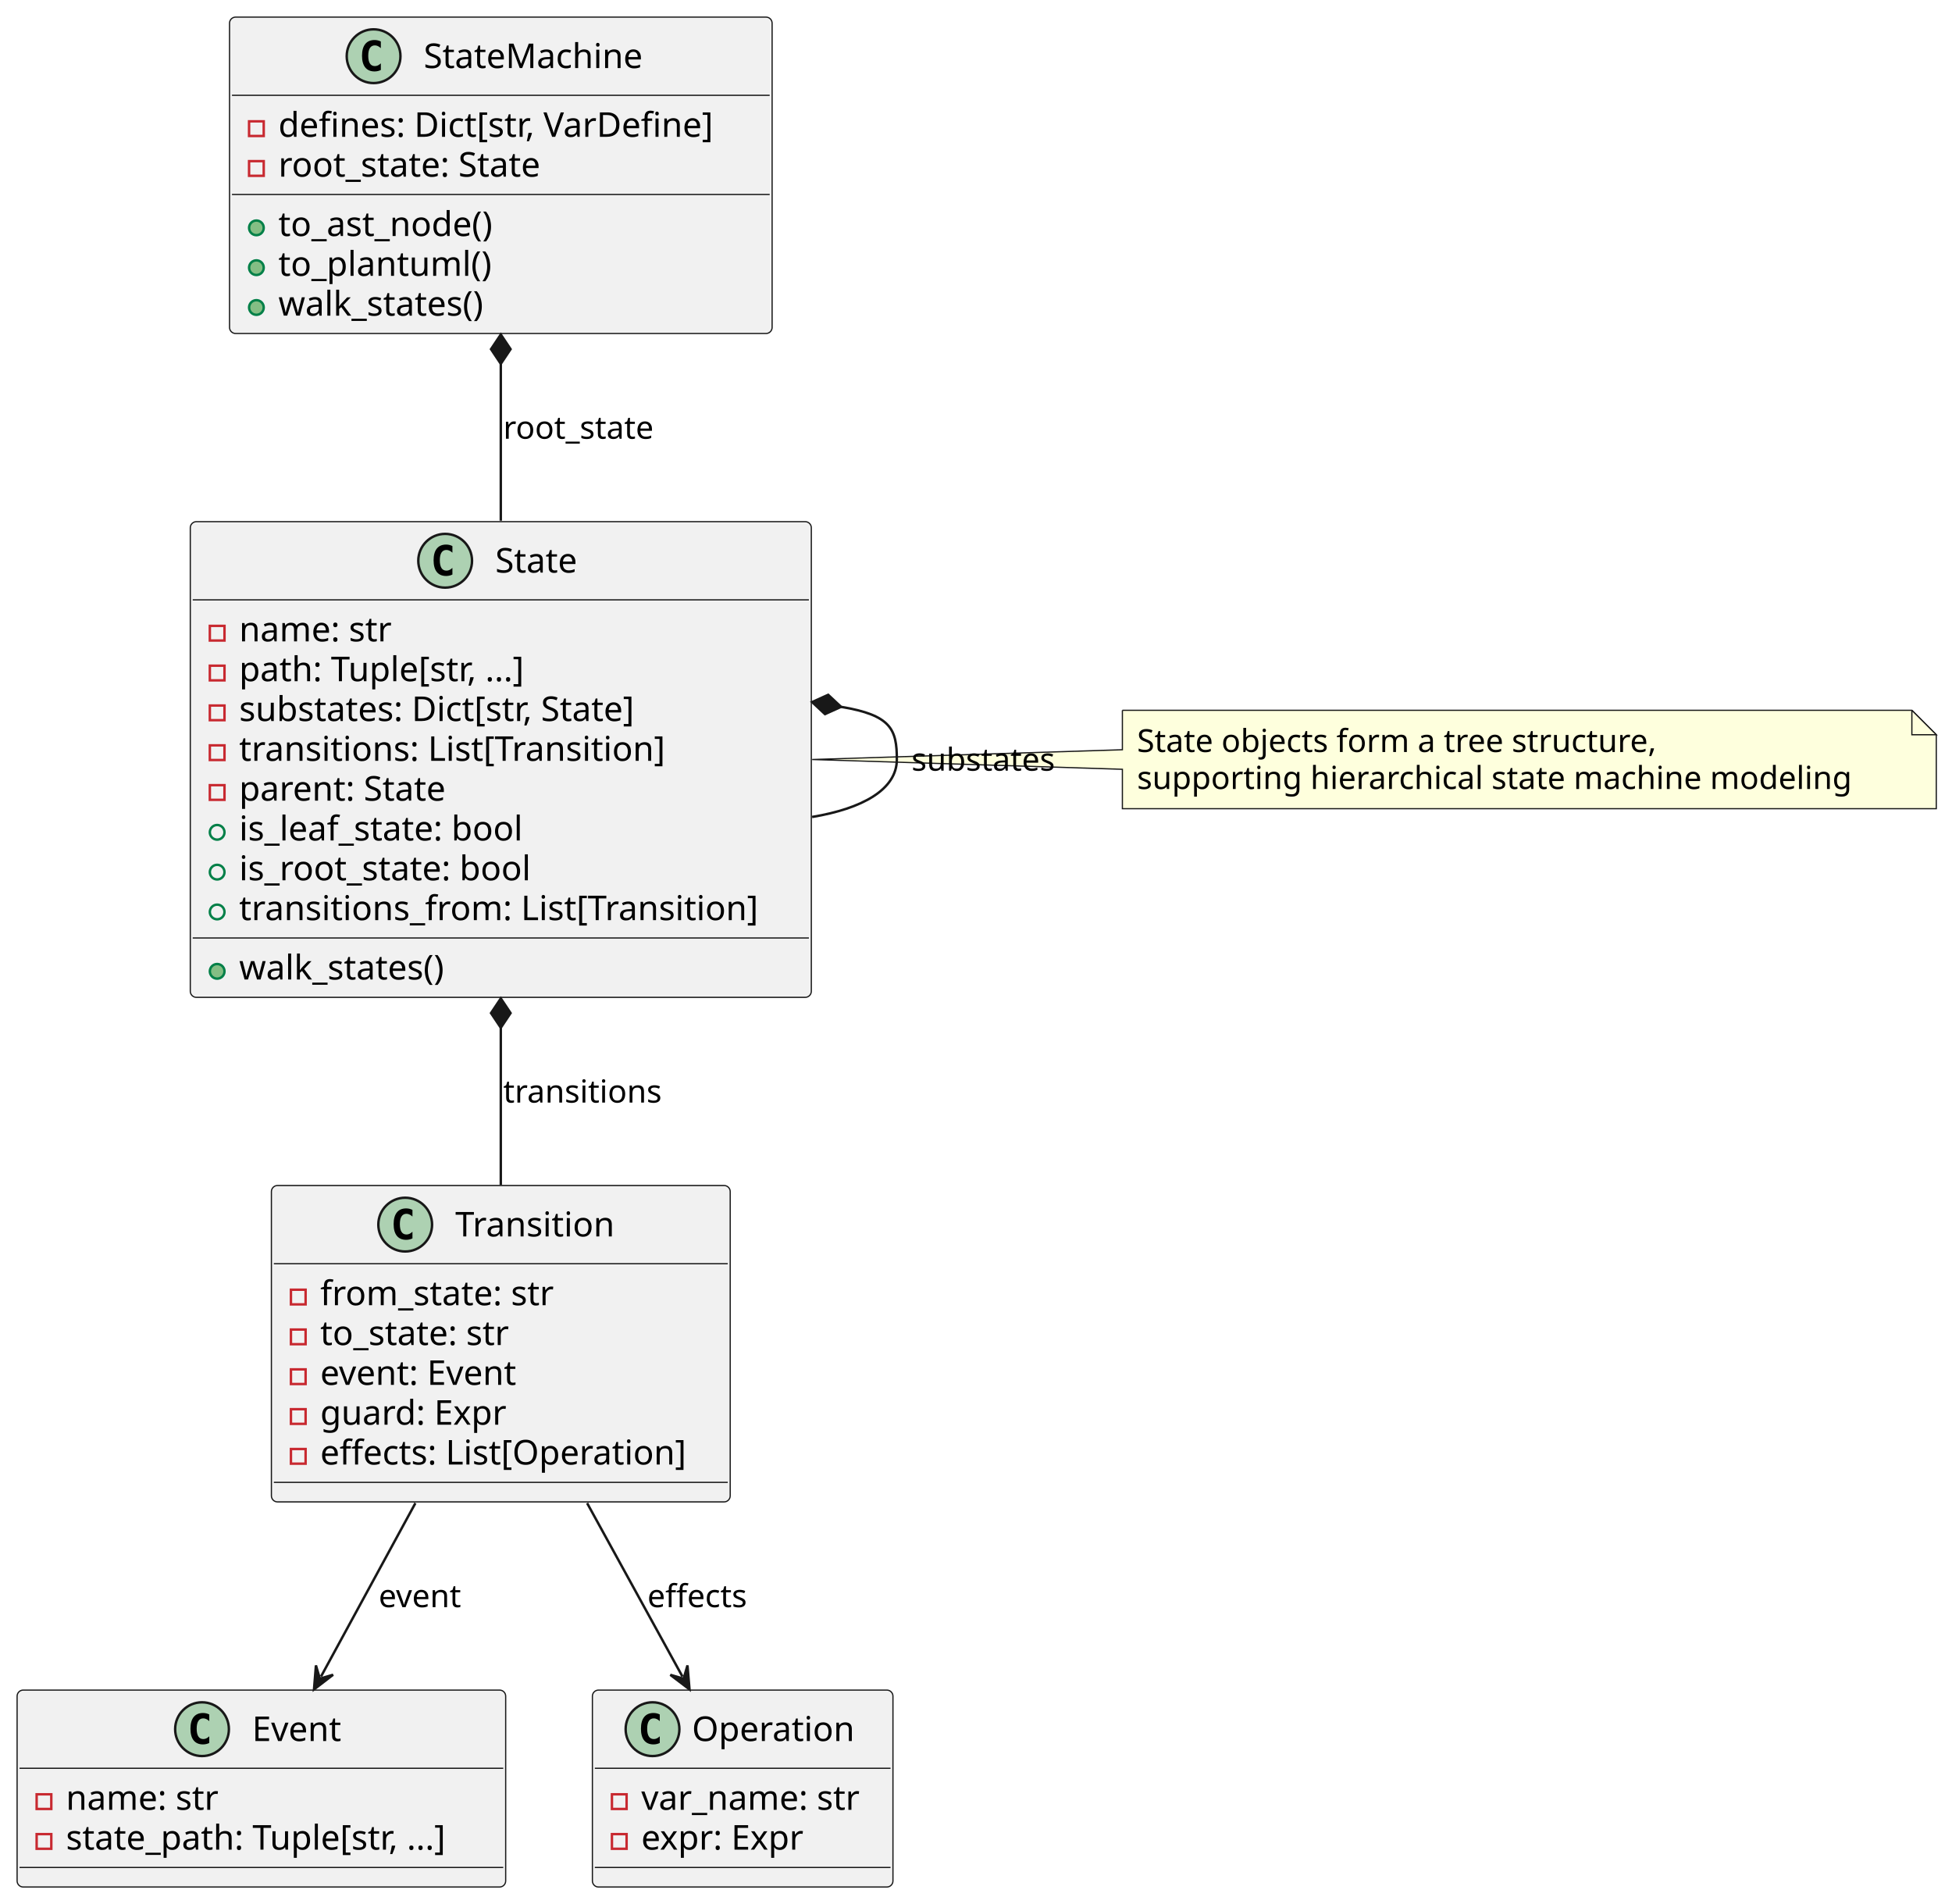
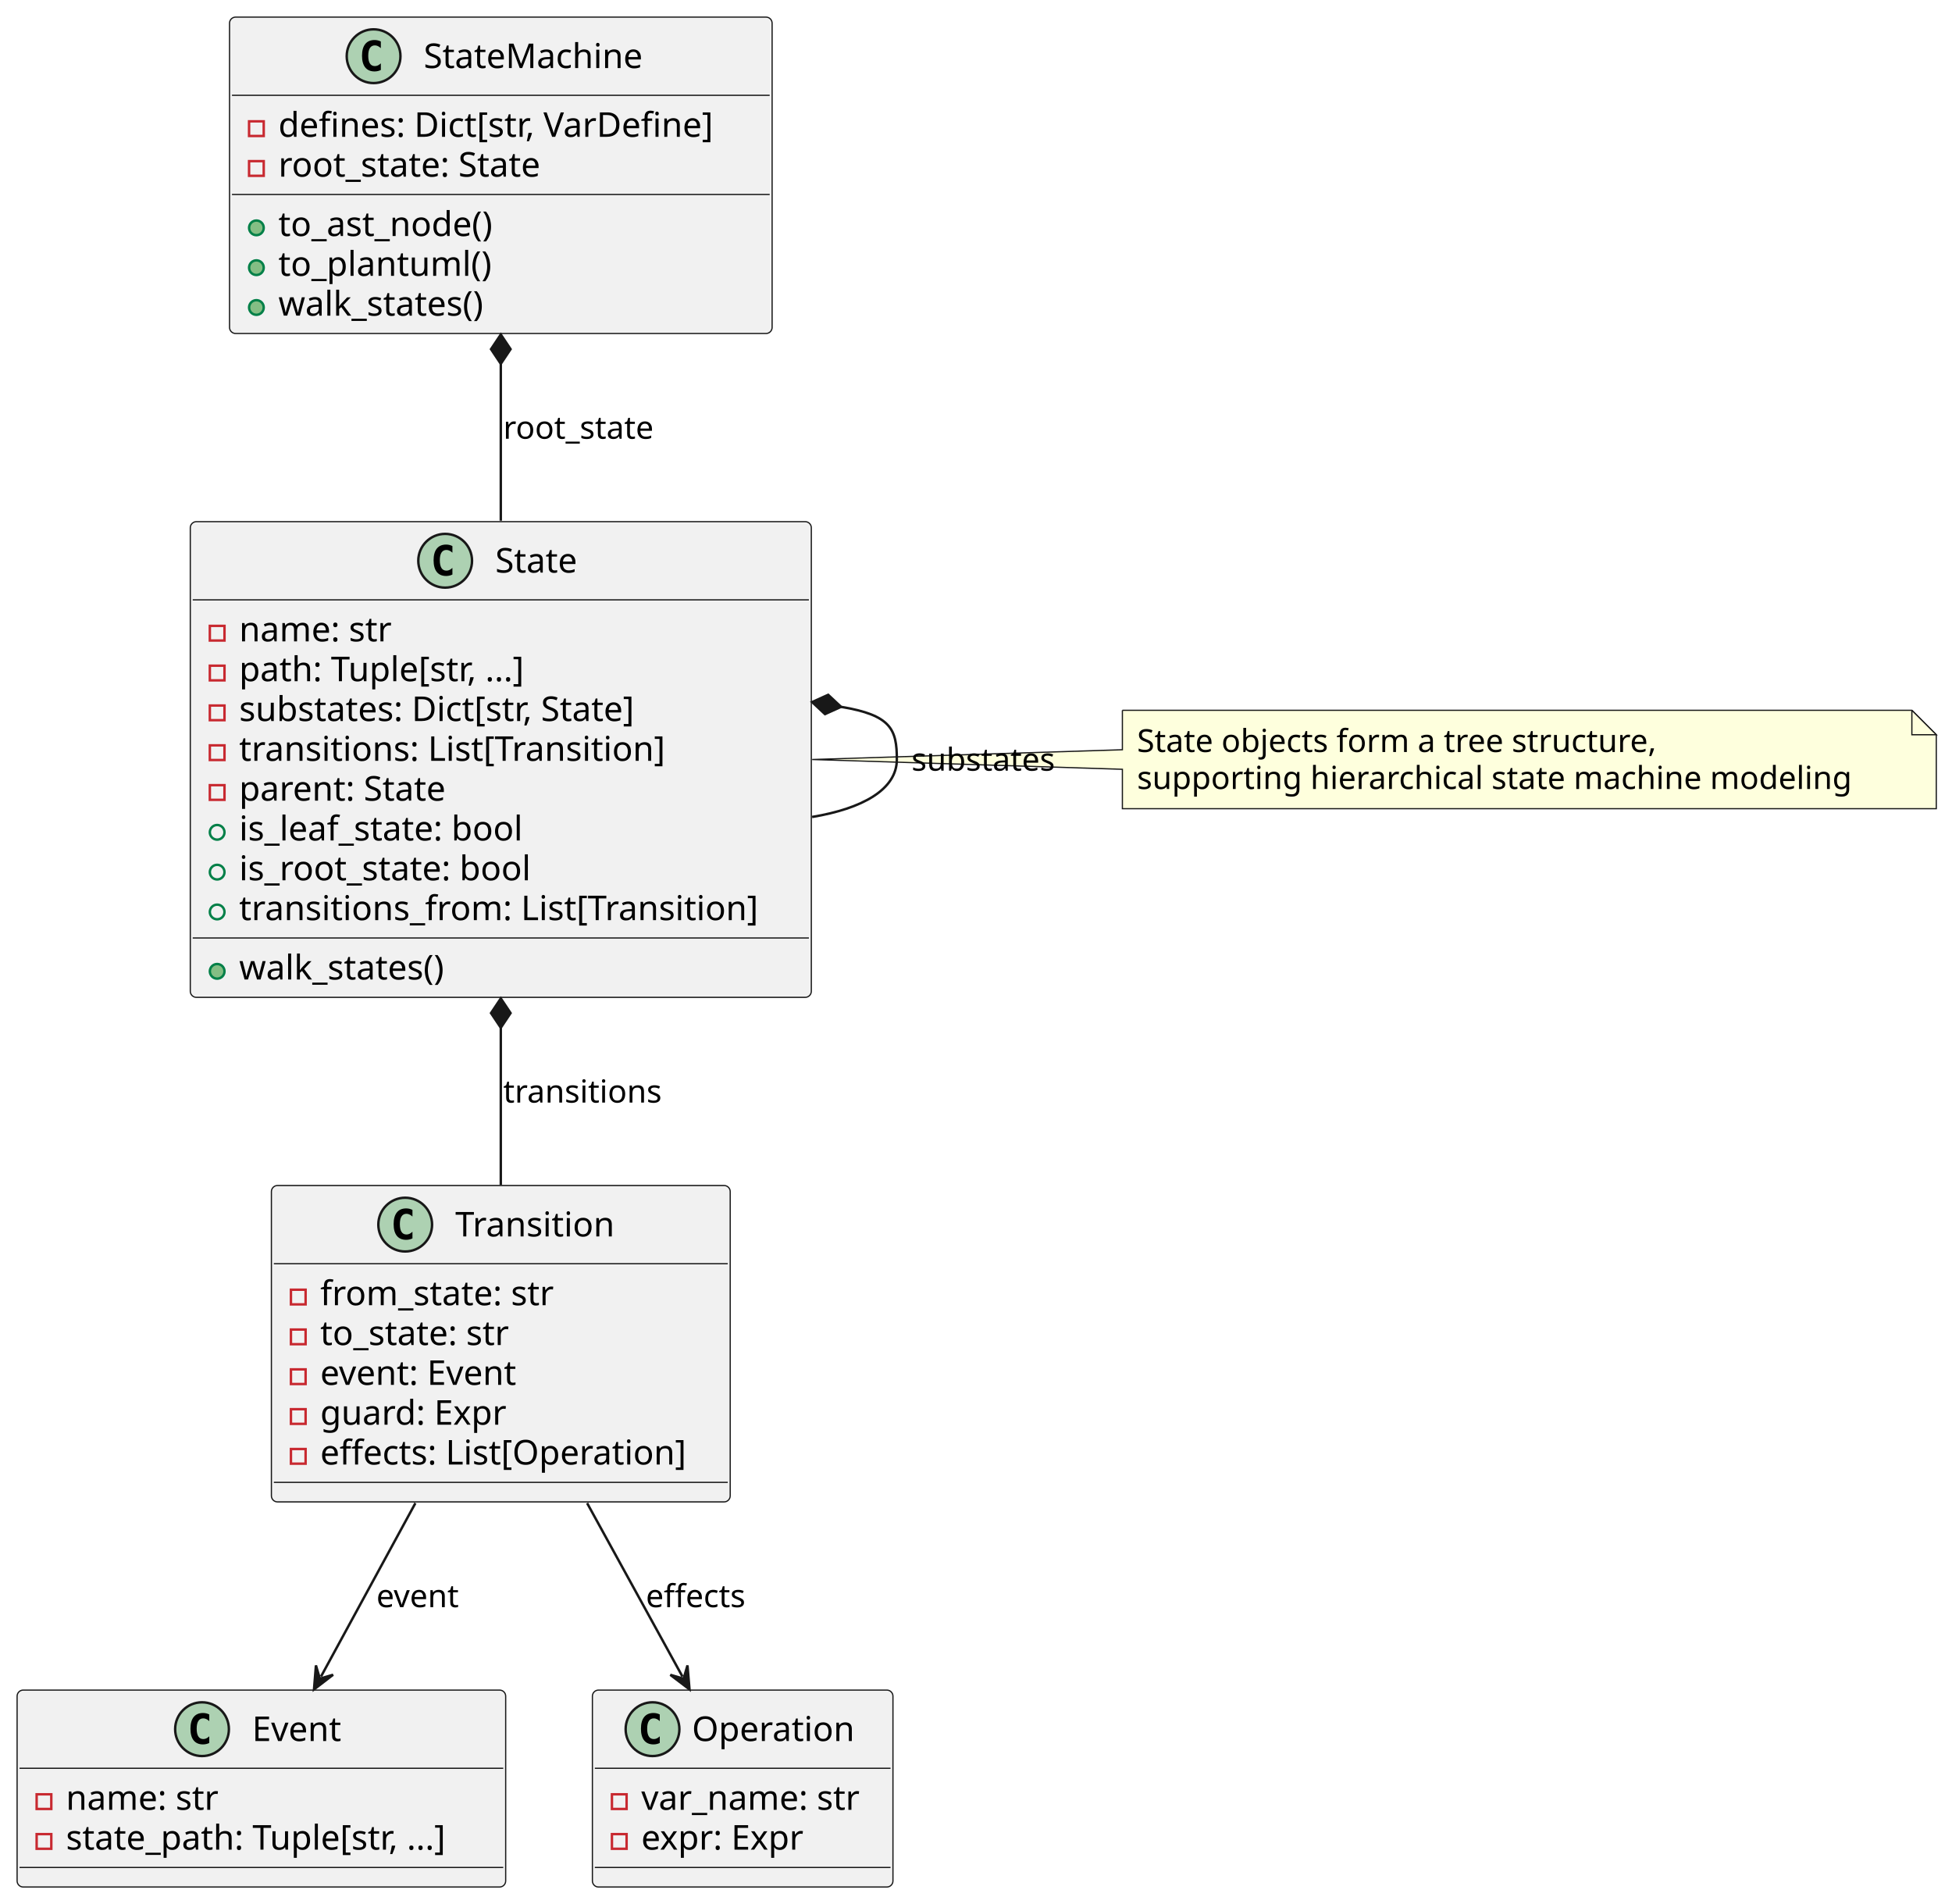
<svg xmlns="http://www.w3.org/2000/svg" contentStyleType="text/css" data-diagram-type="CLASS" height="779px" preserveAspectRatio="none" style="width:799px;height:779px;background:#FFFFFF;" version="1.1" viewBox="0 0 799 779" width="799px" zoomAndPan="magnify">
  <defs />
  <g>
    <g class="entity" data-entity="StateMachine" data-source-line="1" data-uid="ent0002" id="entity_StateMachine">
      <rect fill="#F1F1F1" height="129.484" rx="2.5" ry="2.5" style="stroke:#181818;stroke-width:0.5;" width="222.096" x="93.95" y="7" />
      <ellipse cx="152.917" cy="23" fill="#ADD1B2" rx="11" ry="11" style="stroke:#181818;stroke-width:1;" />
      <path d="M155.886,28.641 Q155.307,28.938 154.667,29.078 Q154.026,29.234 153.323,29.234 Q150.823,29.234 149.495,27.594 Q148.182,25.938 148.182,22.812 Q148.182,19.688 149.495,18.031 Q150.823,16.375 153.323,16.375 Q154.026,16.375 154.667,16.531 Q155.323,16.688 155.886,16.984 L155.886,19.703 Q155.261,19.125 154.667,18.859 Q154.073,18.578 153.448,18.578 Q152.104,18.578 151.417,19.656 Q150.729,20.719 150.729,22.812 Q150.729,24.906 151.417,25.984 Q152.104,27.047 153.448,27.047 Q154.073,27.047 154.667,26.781 Q155.261,26.5 155.886,25.922 L155.886,28.641 Z " fill="#000000" />
      <text fill="#000000" font-family="sans-serif" font-size="14" lengthAdjust="spacing" textLength="95.662" x="173.417" y="27.847">StateMachine</text>
      <line style="stroke:#181818;stroke-width:0.5;" x1="94.95" x2="315.046" y1="39" y2="39" />
-       <g data-visibility-modifier="PRIVATE_FIELD">
-         <rect fill="none" height="6" style="stroke:#C82930;stroke-width:1;" width="6" x="101.95" y="49.648" />
-       </g>
+       <rect fill="none" height="6" style="stroke:#C82930;stroke-width:1;" width="6" x="101.95" y="49.648" />
      <text fill="#000000" font-family="sans-serif" font-size="14" lengthAdjust="spacing" textLength="196.096" x="113.95" y="55.995">defines: Dict[str, VarDefine]</text>
-       <g data-visibility-modifier="PRIVATE_FIELD">
-         <rect fill="none" height="6" style="stroke:#C82930;stroke-width:1;" width="6" x="101.95" y="65.945" />
-       </g>
+       <rect fill="none" height="6" style="stroke:#C82930;stroke-width:1;" width="6" x="101.95" y="65.945" />
      <text fill="#000000" font-family="sans-serif" font-size="14" lengthAdjust="spacing" textLength="117.065" x="113.95" y="72.292">root_state: State</text>
      <line style="stroke:#181818;stroke-width:0.5;" x1="94.95" x2="315.046" y1="79.594" y2="79.594" />
-       <g data-visibility-modifier="PUBLIC_METHOD">
-         <ellipse cx="104.95" cy="93.242" fill="#84BE84" rx="3" ry="3" style="stroke:#038048;stroke-width:1;" />
-       </g>
+       <ellipse cx="104.95" cy="93.242" fill="#84BE84" rx="3" ry="3" style="stroke:#038048;stroke-width:1;" />
      <text fill="#000000" font-family="sans-serif" font-size="14" lengthAdjust="spacing" textLength="95.279" x="113.95" y="96.589">to_ast_node()</text>
-       <g data-visibility-modifier="PUBLIC_METHOD">
-         <ellipse cx="104.95" cy="109.539" fill="#84BE84" rx="3" ry="3" style="stroke:#038048;stroke-width:1;" />
-       </g>
+       <ellipse cx="104.95" cy="109.539" fill="#84BE84" rx="3" ry="3" style="stroke:#038048;stroke-width:1;" />
      <text fill="#000000" font-family="sans-serif" font-size="14" lengthAdjust="spacing" textLength="94.097" x="113.95" y="112.886">to_plantuml()</text>
-       <g data-visibility-modifier="PUBLIC_METHOD">
-         <ellipse cx="104.95" cy="125.836" fill="#84BE84" rx="3" ry="3" style="stroke:#038048;stroke-width:1;" />
-       </g>
+       <ellipse cx="104.95" cy="125.836" fill="#84BE84" rx="3" ry="3" style="stroke:#038048;stroke-width:1;" />
      <text fill="#000000" font-family="sans-serif" font-size="14" lengthAdjust="spacing" textLength="92.709" x="113.95" y="129.183">walk_states()</text>
    </g>
    <g class="entity" data-entity="State" data-source-line="9" data-uid="ent0003" id="entity_State">
      <rect fill="#F1F1F1" height="194.672" rx="2.5" ry="2.5" style="stroke:#181818;stroke-width:0.5;" width="254.204" x="77.89" y="213.48" />
      <ellipse cx="182.213" cy="229.48" fill="#ADD1B2" rx="11" ry="11" style="stroke:#181818;stroke-width:1;" />
      <path d="M185.182,235.121 Q184.604,235.417 183.963,235.558 Q183.323,235.714 182.619,235.714 Q180.119,235.714 178.791,234.074 Q177.479,232.417 177.479,229.292 Q177.479,226.167 178.791,224.511 Q180.119,222.855 182.619,222.855 Q183.323,222.855 183.963,223.011 Q184.619,223.167 185.182,223.464 L185.182,226.183 Q184.557,225.605 183.963,225.339 Q183.369,225.058 182.744,225.058 Q181.401,225.058 180.713,226.136 Q180.026,227.199 180.026,229.292 Q180.026,231.386 180.713,232.464 Q181.401,233.527 182.744,233.527 Q183.369,233.527 183.963,233.261 Q184.557,232.98 185.182,232.402 L185.182,235.121 Z " fill="#000000" />
      <text fill="#000000" font-family="sans-serif" font-size="14" lengthAdjust="spacing" textLength="37.058" x="202.713" y="234.327">State</text>
      <line style="stroke:#181818;stroke-width:0.5;" x1="78.89" x2="331.094" y1="245.48" y2="245.48" />
-       <g data-visibility-modifier="PRIVATE_FIELD">
-         <rect fill="none" height="6" style="stroke:#C82930;stroke-width:1;" width="6" x="85.89" y="256.128" />
-       </g>
+       <rect fill="none" height="6" style="stroke:#C82930;stroke-width:1;" width="6" x="85.89" y="256.128" />
      <text fill="#000000" font-family="sans-serif" font-size="14" lengthAdjust="spacing" textLength="67.409" x="97.89" y="262.475">name: str</text>
-       <g data-visibility-modifier="PRIVATE_FIELD">
-         <rect fill="none" height="6" style="stroke:#C82930;stroke-width:1;" width="6" x="85.89" y="272.425" />
-       </g>
+       <rect fill="none" height="6" style="stroke:#C82930;stroke-width:1;" width="6" x="85.89" y="272.425" />
      <text fill="#000000" font-family="sans-serif" font-size="14" lengthAdjust="spacing" textLength="131.523" x="97.89" y="278.772">path: Tuple[str, ...]</text>
-       <g data-visibility-modifier="PRIVATE_FIELD">
-         <rect fill="none" height="6" style="stroke:#C82930;stroke-width:1;" width="6" x="85.89" y="288.722" />
-       </g>
+       <rect fill="none" height="6" style="stroke:#C82930;stroke-width:1;" width="6" x="85.89" y="288.722" />
      <text fill="#000000" font-family="sans-serif" font-size="14" lengthAdjust="spacing" textLength="180.257" x="97.89" y="295.069">substates: Dict[str, State]</text>
-       <g data-visibility-modifier="PRIVATE_FIELD">
-         <rect fill="none" height="6" style="stroke:#C82930;stroke-width:1;" width="6" x="85.89" y="305.019" />
-       </g>
+       <rect fill="none" height="6" style="stroke:#C82930;stroke-width:1;" width="6" x="85.89" y="305.019" />
      <text fill="#000000" font-family="sans-serif" font-size="14" lengthAdjust="spacing" textLength="188.316" x="97.89" y="311.366">transitions: List[Transition]</text>
-       <g data-visibility-modifier="PRIVATE_FIELD">
-         <rect fill="none" height="6" style="stroke:#C82930;stroke-width:1;" width="6" x="85.89" y="321.316" />
-       </g>
+       <rect fill="none" height="6" style="stroke:#C82930;stroke-width:1;" width="6" x="85.89" y="321.316" />
      <text fill="#000000" font-family="sans-serif" font-size="14" lengthAdjust="spacing" textLength="92.422" x="97.89" y="327.663">parent: State</text>
-       <g data-visibility-modifier="PUBLIC_FIELD">
-         <ellipse cx="88.89" cy="340.613" fill="none" rx="3" ry="3" style="stroke:#038048;stroke-width:1;" />
-       </g>
+       <ellipse cx="88.89" cy="340.613" fill="none" rx="3" ry="3" style="stroke:#038048;stroke-width:1;" />
      <text fill="#000000" font-family="sans-serif" font-size="14" lengthAdjust="spacing" textLength="125.733" x="97.89" y="343.959">is_leaf_state: bool</text>
-       <g data-visibility-modifier="PUBLIC_FIELD">
-         <ellipse cx="88.89" cy="356.91" fill="none" rx="3" ry="3" style="stroke:#038048;stroke-width:1;" />
-       </g>
+       <ellipse cx="88.89" cy="356.91" fill="none" rx="3" ry="3" style="stroke:#038048;stroke-width:1;" />
      <text fill="#000000" font-family="sans-serif" font-size="14" lengthAdjust="spacing" textLength="128.099" x="97.89" y="360.256">is_root_state: bool</text>
-       <g data-visibility-modifier="PUBLIC_FIELD">
-         <ellipse cx="88.89" cy="373.207" fill="none" rx="3" ry="3" style="stroke:#038048;stroke-width:1;" />
-       </g>
+       <ellipse cx="88.89" cy="373.207" fill="none" rx="3" ry="3" style="stroke:#038048;stroke-width:1;" />
      <text fill="#000000" font-family="sans-serif" font-size="14" lengthAdjust="spacing" textLength="228.204" x="97.89" y="376.553">transitions_from: List[Transition]</text>
      <line style="stroke:#181818;stroke-width:0.5;" x1="78.89" x2="331.094" y1="383.855" y2="383.855" />
-       <g data-visibility-modifier="PUBLIC_METHOD">
-         <ellipse cx="88.89" cy="397.503" fill="#84BE84" rx="3" ry="3" style="stroke:#038048;stroke-width:1;" />
-       </g>
+       <ellipse cx="88.89" cy="397.503" fill="#84BE84" rx="3" ry="3" style="stroke:#038048;stroke-width:1;" />
      <text fill="#000000" font-family="sans-serif" font-size="14" lengthAdjust="spacing" textLength="92.709" x="97.89" y="400.85">walk_states()</text>
    </g>
    <g class="entity" data-entity="Transition" data-source-line="21" data-uid="ent0004" id="entity_Transition">
      <rect fill="#F1F1F1" height="129.484" rx="2.5" ry="2.5" style="stroke:#181818;stroke-width:0.5;" width="187.8" x="111.09" y="485.15" />
      <ellipse cx="165.859" cy="501.15" fill="#ADD1B2" rx="11" ry="11" style="stroke:#181818;stroke-width:1;" />
      <path d="M168.828,506.791 Q168.25,507.087 167.609,507.228 Q166.969,507.384 166.266,507.384 Q163.766,507.384 162.438,505.744 Q161.125,504.087 161.125,500.962 Q161.125,497.837 162.438,496.181 Q163.766,494.525 166.266,494.525 Q166.969,494.525 167.609,494.681 Q168.266,494.837 168.828,495.134 L168.828,497.853 Q168.203,497.275 167.609,497.009 Q167.016,496.728 166.391,496.728 Q165.047,496.728 164.359,497.806 Q163.672,498.869 163.672,500.962 Q163.672,503.056 164.359,504.134 Q165.047,505.197 166.391,505.197 Q167.016,505.197 167.609,504.931 Q168.203,504.65 168.828,504.072 L168.828,506.791 Z " fill="#000000" />
      <text fill="#000000" font-family="sans-serif" font-size="14" lengthAdjust="spacing" textLength="69.761" x="186.359" y="505.997">Transition</text>
      <line style="stroke:#181818;stroke-width:0.5;" x1="112.09" x2="297.89" y1="517.15" y2="517.15" />
-       <g data-visibility-modifier="PRIVATE_FIELD">
-         <rect fill="none" height="6" style="stroke:#C82930;stroke-width:1;" width="6" x="119.09" y="527.798" />
-       </g>
+       <rect fill="none" height="6" style="stroke:#C82930;stroke-width:1;" width="6" x="119.09" y="527.798" />
      <text fill="#000000" font-family="sans-serif" font-size="14" lengthAdjust="spacing" textLength="103.059" x="131.09" y="534.145">from_state: str</text>
-       <g data-visibility-modifier="PRIVATE_FIELD">
-         <rect fill="none" height="6" style="stroke:#C82930;stroke-width:1;" width="6" x="119.09" y="544.095" />
-       </g>
+       <rect fill="none" height="6" style="stroke:#C82930;stroke-width:1;" width="6" x="119.09" y="544.095" />
      <text fill="#000000" font-family="sans-serif" font-size="14" lengthAdjust="spacing" textLength="84.226" x="131.09" y="550.442">to_state: str</text>
-       <g data-visibility-modifier="PRIVATE_FIELD">
-         <rect fill="none" height="6" style="stroke:#C82930;stroke-width:1;" width="6" x="119.09" y="560.392" />
-       </g>
+       <rect fill="none" height="6" style="stroke:#C82930;stroke-width:1;" width="6" x="119.09" y="560.392" />
      <text fill="#000000" font-family="sans-serif" font-size="14" lengthAdjust="spacing" textLength="89.147" x="131.09" y="566.739">event: Event</text>
-       <g data-visibility-modifier="PRIVATE_FIELD">
-         <rect fill="none" height="6" style="stroke:#C82930;stroke-width:1;" width="6" x="119.09" y="576.689" />
-       </g>
+       <rect fill="none" height="6" style="stroke:#C82930;stroke-width:1;" width="6" x="119.09" y="576.689" />
      <text fill="#000000" font-family="sans-serif" font-size="14" lengthAdjust="spacing" textLength="81.922" x="131.09" y="583.036">guard: Expr</text>
-       <g data-visibility-modifier="PRIVATE_FIELD">
-         <rect fill="none" height="6" style="stroke:#C82930;stroke-width:1;" width="6" x="119.09" y="592.986" />
-       </g>
+       <rect fill="none" height="6" style="stroke:#C82930;stroke-width:1;" width="6" x="119.09" y="592.986" />
      <text fill="#000000" font-family="sans-serif" font-size="14" lengthAdjust="spacing" textLength="161.8" x="131.09" y="599.333">effects: List[Operation]</text>
      <line style="stroke:#181818;stroke-width:0.5;" x1="112.09" x2="297.89" y1="606.634" y2="606.634" />
    </g>
    <g class="entity" data-entity="Event" data-source-line="29" data-uid="ent0005" id="entity_Event">
      <rect fill="#F1F1F1" height="80.594" rx="2.5" ry="2.5" style="stroke:#181818;stroke-width:0.5;" width="199.988" x="7" y="691.64" />
      <ellipse cx="82.691" cy="707.64" fill="#ADD1B2" rx="11" ry="11" style="stroke:#181818;stroke-width:1;" />
      <path d="M85.66,713.281 Q85.082,713.577 84.441,713.718 Q83.8,713.874 83.097,713.874 Q80.597,713.874 79.269,712.234 Q77.957,710.577 77.957,707.452 Q77.957,704.327 79.269,702.671 Q80.597,701.015 83.097,701.015 Q83.8,701.015 84.441,701.171 Q85.097,701.327 85.66,701.624 L85.66,704.343 Q85.035,703.765 84.441,703.499 Q83.847,703.218 83.222,703.218 Q81.878,703.218 81.191,704.296 Q80.503,705.359 80.503,707.452 Q80.503,709.546 81.191,710.624 Q81.878,711.687 83.222,711.687 Q83.847,711.687 84.441,711.421 Q85.035,711.14 85.66,710.562 L85.66,713.281 Z " fill="#000000" />
      <text fill="#000000" font-family="sans-serif" font-size="14" lengthAdjust="spacing" textLength="40.106" x="103.191" y="712.487">Event</text>
      <line style="stroke:#181818;stroke-width:0.5;" x1="8" x2="205.988" y1="723.64" y2="723.64" />
-       <g data-visibility-modifier="PRIVATE_FIELD">
-         <rect fill="none" height="6" style="stroke:#C82930;stroke-width:1;" width="6" x="15" y="734.288" />
-       </g>
+       <rect fill="none" height="6" style="stroke:#C82930;stroke-width:1;" width="6" x="15" y="734.288" />
      <text fill="#000000" font-family="sans-serif" font-size="14" lengthAdjust="spacing" textLength="67.409" x="27" y="740.635">name: str</text>
-       <g data-visibility-modifier="PRIVATE_FIELD">
-         <rect fill="none" height="6" style="stroke:#C82930;stroke-width:1;" width="6" x="15" y="750.585" />
-       </g>
+       <rect fill="none" height="6" style="stroke:#C82930;stroke-width:1;" width="6" x="15" y="750.585" />
      <text fill="#000000" font-family="sans-serif" font-size="14" lengthAdjust="spacing" textLength="173.988" x="27" y="756.932">state_path: Tuple[str, ...]</text>
      <line style="stroke:#181818;stroke-width:0.5;" x1="8" x2="205.988" y1="764.234" y2="764.234" />
    </g>
    <g class="entity" data-entity="Operation" data-source-line="34" data-uid="ent0006" id="entity_Operation">
      <rect fill="#F1F1F1" height="80.594" rx="2.5" ry="2.5" style="stroke:#181818;stroke-width:0.5;" width="123.029" x="242.48" y="691.64" />
      <ellipse cx="267.091" cy="707.64" fill="#ADD1B2" rx="11" ry="11" style="stroke:#181818;stroke-width:1;" />
      <path d="M270.06,713.281 Q269.481,713.577 268.841,713.718 Q268.2,713.874 267.497,713.874 Q264.997,713.874 263.669,712.234 Q262.356,710.577 262.356,707.452 Q262.356,704.327 263.669,702.671 Q264.997,701.015 267.497,701.015 Q268.2,701.015 268.841,701.171 Q269.497,701.327 270.06,701.624 L270.06,704.343 Q269.435,703.765 268.841,703.499 Q268.247,703.218 267.622,703.218 Q266.278,703.218 265.591,704.296 Q264.903,705.359 264.903,707.452 Q264.903,709.546 265.591,710.624 Q266.278,711.687 267.622,711.687 Q268.247,711.687 268.841,711.421 Q269.435,711.14 270.06,710.562 L270.06,713.281 Z " fill="#000000" />
      <text fill="#000000" font-family="sans-serif" font-size="14" lengthAdjust="spacing" textLength="69.672" x="283.227" y="712.487">Operation</text>
      <line style="stroke:#181818;stroke-width:0.5;" x1="243.48" x2="364.509" y1="723.64" y2="723.64" />
-       <g data-visibility-modifier="PRIVATE_FIELD">
-         <rect fill="none" height="6" style="stroke:#C82930;stroke-width:1;" width="6" x="250.48" y="734.288" />
-       </g>
+       <rect fill="none" height="6" style="stroke:#C82930;stroke-width:1;" width="6" x="250.48" y="734.288" />
      <text fill="#000000" font-family="sans-serif" font-size="14" lengthAdjust="spacing" textLength="97.029" x="262.48" y="740.635">var_name: str</text>
-       <g data-visibility-modifier="PRIVATE_FIELD">
-         <rect fill="none" height="6" style="stroke:#C82930;stroke-width:1;" width="6" x="250.48" y="750.585" />
-       </g>
+       <rect fill="none" height="6" style="stroke:#C82930;stroke-width:1;" width="6" x="250.48" y="750.585" />
      <text fill="#000000" font-family="sans-serif" font-size="14" lengthAdjust="spacing" textLength="72.481" x="262.48" y="756.932">expr: Expr</text>
      <line style="stroke:#181818;stroke-width:0.5;" x1="243.48" x2="364.509" y1="764.234" y2="764.234" />
    </g>
    <g class="entity" data-entity="GMN12" data-source-line="46" data-uid="ent0013" id="entity_GMN12">
      <path d="M459.42,290.68 L459.42,306.82 L332.45,310.82 L459.42,314.82 L459.42,330.946 A0,0 0 0 0 459.42,330.946 L792.572,330.946 A0,0 0 0 0 792.572,330.946 L792.572,300.68 L782.572,290.68 L459.42,290.68 A0,0 0 0 0 459.42,290.68" fill="#FEFFDD" style="stroke:#181818;stroke-width:0.5;" />
      <path d="M782.572,290.68 L782.572,300.68 L792.572,300.68 L782.572,290.68" fill="#FEFFDD" style="stroke:#181818;stroke-width:0.5;" />
      <text fill="#000000" font-family="sans-serif" font-size="13" lengthAdjust="spacing" textLength="230.261" x="465.42" y="307.747">State objects form a tree structure,</text>
      <text fill="#000000" font-family="sans-serif" font-size="13" lengthAdjust="spacing" textLength="312.152" x="465.42" y="322.88">supporting hierarchical state machine modeling</text>
    </g>
    <g class="link" data-entity-1="StateMachine" data-entity-2="State" data-source-line="39" data-uid="lnk7" id="link_StateMachine_State">
      <path codeLine="39" d="M204.99,148.89 C204.99,172.34 204.99,187.42 204.99,213.08" fill="none" id="StateMachine-backto-State" style="stroke:#181818;stroke-width:1;" />
      <polygon fill="#181818" points="204.99,136.89,200.99,142.89,204.99,148.89,208.99,142.89,204.99,136.89" style="stroke:#181818;stroke-width:1;" />
      <text fill="#000000" font-family="sans-serif" font-size="13" lengthAdjust="spacing" textLength="65.781" x="205.99" y="179.547">root_state</text>
    </g>
    <g class="link" data-entity-1="State" data-entity-2="State" data-source-line="40" data-uid="lnk8" id="link_State_State">
      <path codeLine="40" d="M344.259,289.267 C364.829,292.667 367.1,298.55 367.1,310.82 C367.1,323.09 352.99,330.92 332.42,334.33" fill="none" id="State-backto-State" style="stroke:#181818;stroke-width:1;" />
      <polygon fill="#181818" points="332.42,287.31,337.687,292.235,344.259,289.267,338.992,284.342,332.42,287.31" style="stroke:#181818;stroke-width:1;" />
      <text fill="#000000" font-family="sans-serif" font-size="13" lengthAdjust="spacing" textLength="62.969" x="373.1" y="315.387">substates</text>
    </g>
    <g class="link" data-entity-1="State" data-entity-2="Transition" data-source-line="41" data-uid="lnk9" id="link_State_Transition">
      <path codeLine="41" d="M204.99,420.59 C204.99,446.32 204.99,461.47 204.99,484.97" fill="none" id="State-backto-Transition" style="stroke:#181818;stroke-width:1;" />
      <polygon fill="#181818" points="204.99,408.59,200.99,414.59,204.99,420.59,208.99,414.59,204.99,408.59" style="stroke:#181818;stroke-width:1;" />
      <text fill="#000000" font-family="sans-serif" font-size="13" lengthAdjust="spacing" textLength="68.707" x="205.99" y="451.217">transitions</text>
    </g>
    <g class="link" data-entity-1="Transition" data-entity-2="Event" data-source-line="42" data-uid="lnk10" id="link_Transition_Event">
      <path codeLine="42" d="M170.03,615.13 C156.18,640.58 143.56,663.761 131.399,686.091" fill="none" id="Transition-to-Event" style="stroke:#181818;stroke-width:1;" />
      <polygon fill="#181818" points="128.53,691.36,136.347,685.369,130.921,686.969,129.321,681.543,128.53,691.36" style="stroke:#181818;stroke-width:1;" />
-       <text fill="#000000" font-family="sans-serif" font-size="13" lengthAdjust="spacing" textLength="37.026" x="154.99" y="657.707">event</text>
+       <text fill="#000000" font-family="sans-serif" font-size="13" lengthAdjust="spacing" textLength="37.026" x="154.06" y="657.707">event</text>
    </g>
    <g class="link" data-entity-1="Transition" data-entity-2="Operation" data-source-line="43" data-uid="lnk11" id="link_Transition_Operation">
      <path codeLine="43" d="M240.32,615.13 C254.31,640.58 267.059,663.773 279.339,686.103" fill="none" id="Transition-to-Operation" style="stroke:#181818;stroke-width:1;" />
      <polygon fill="#181818" points="282.23,691.36,281.398,681.546,279.821,686.979,274.388,685.401,282.23,691.36" style="stroke:#181818;stroke-width:1;" />
-       <text fill="#000000" font-family="sans-serif" font-size="13" lengthAdjust="spacing" textLength="44.167" x="264.99" y="657.707">effects</text>
+       <text fill="#000000" font-family="sans-serif" font-size="13" lengthAdjust="spacing" textLength="44.167" x="264.36" y="657.707">effects</text>
    </g>
  </g>
</svg>
